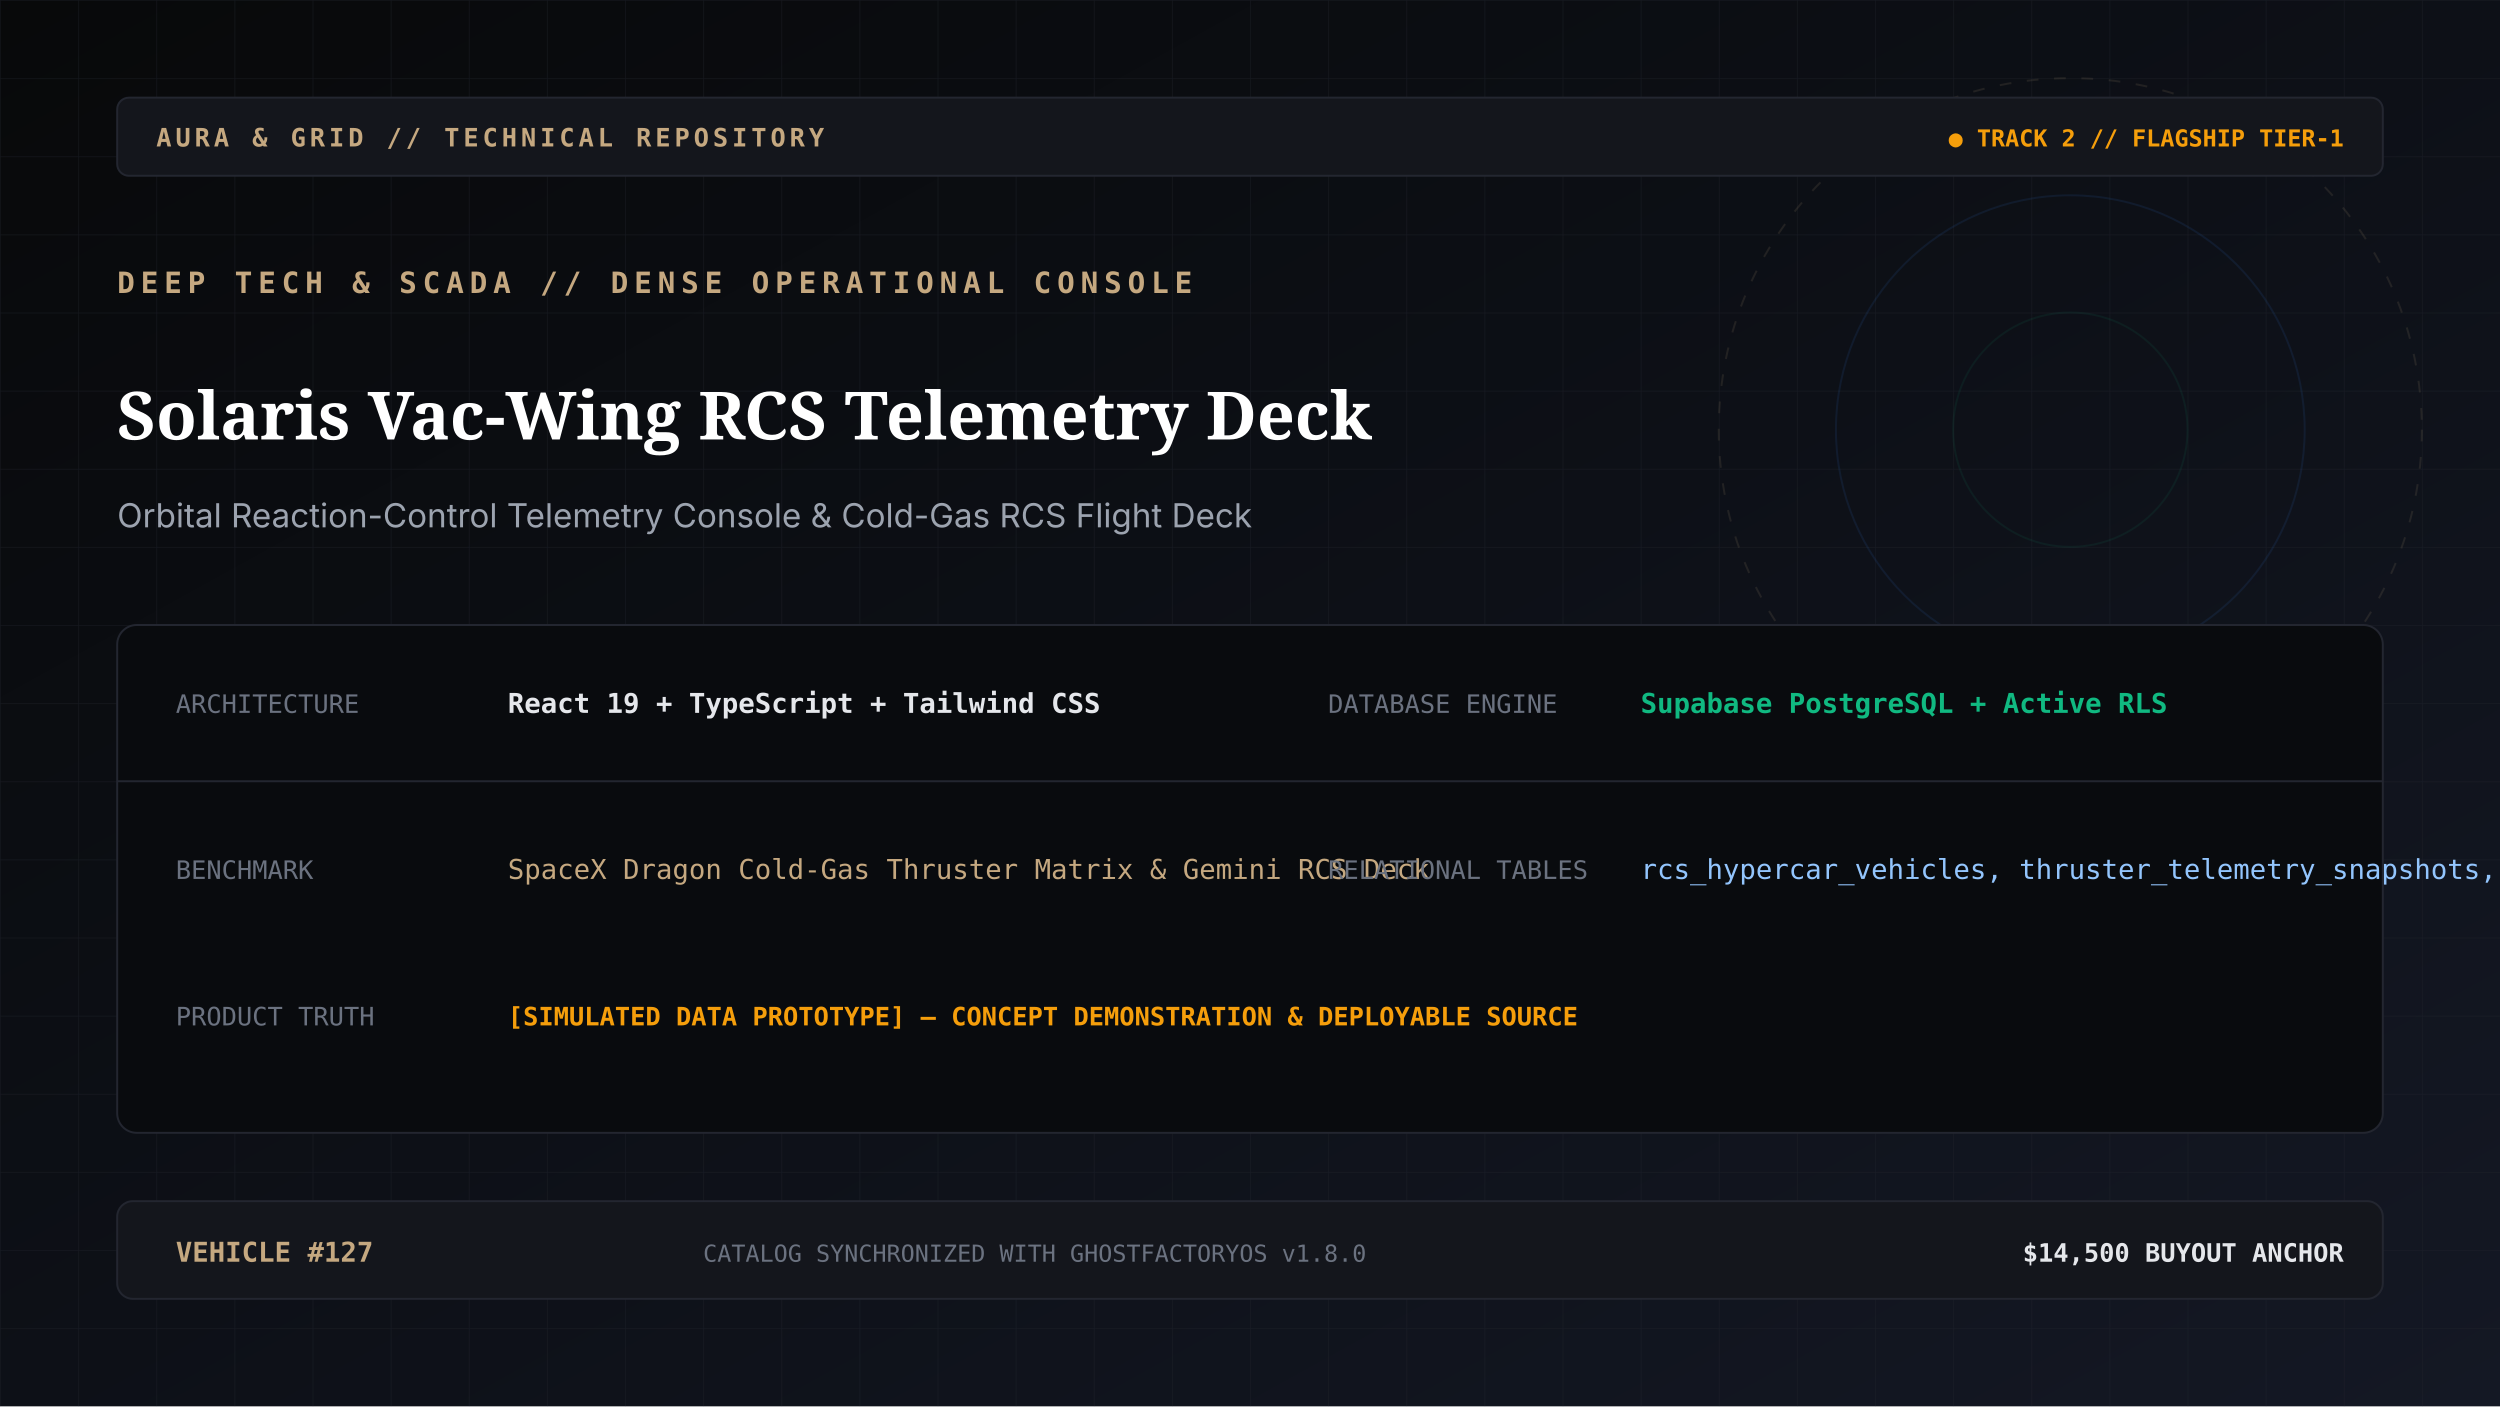
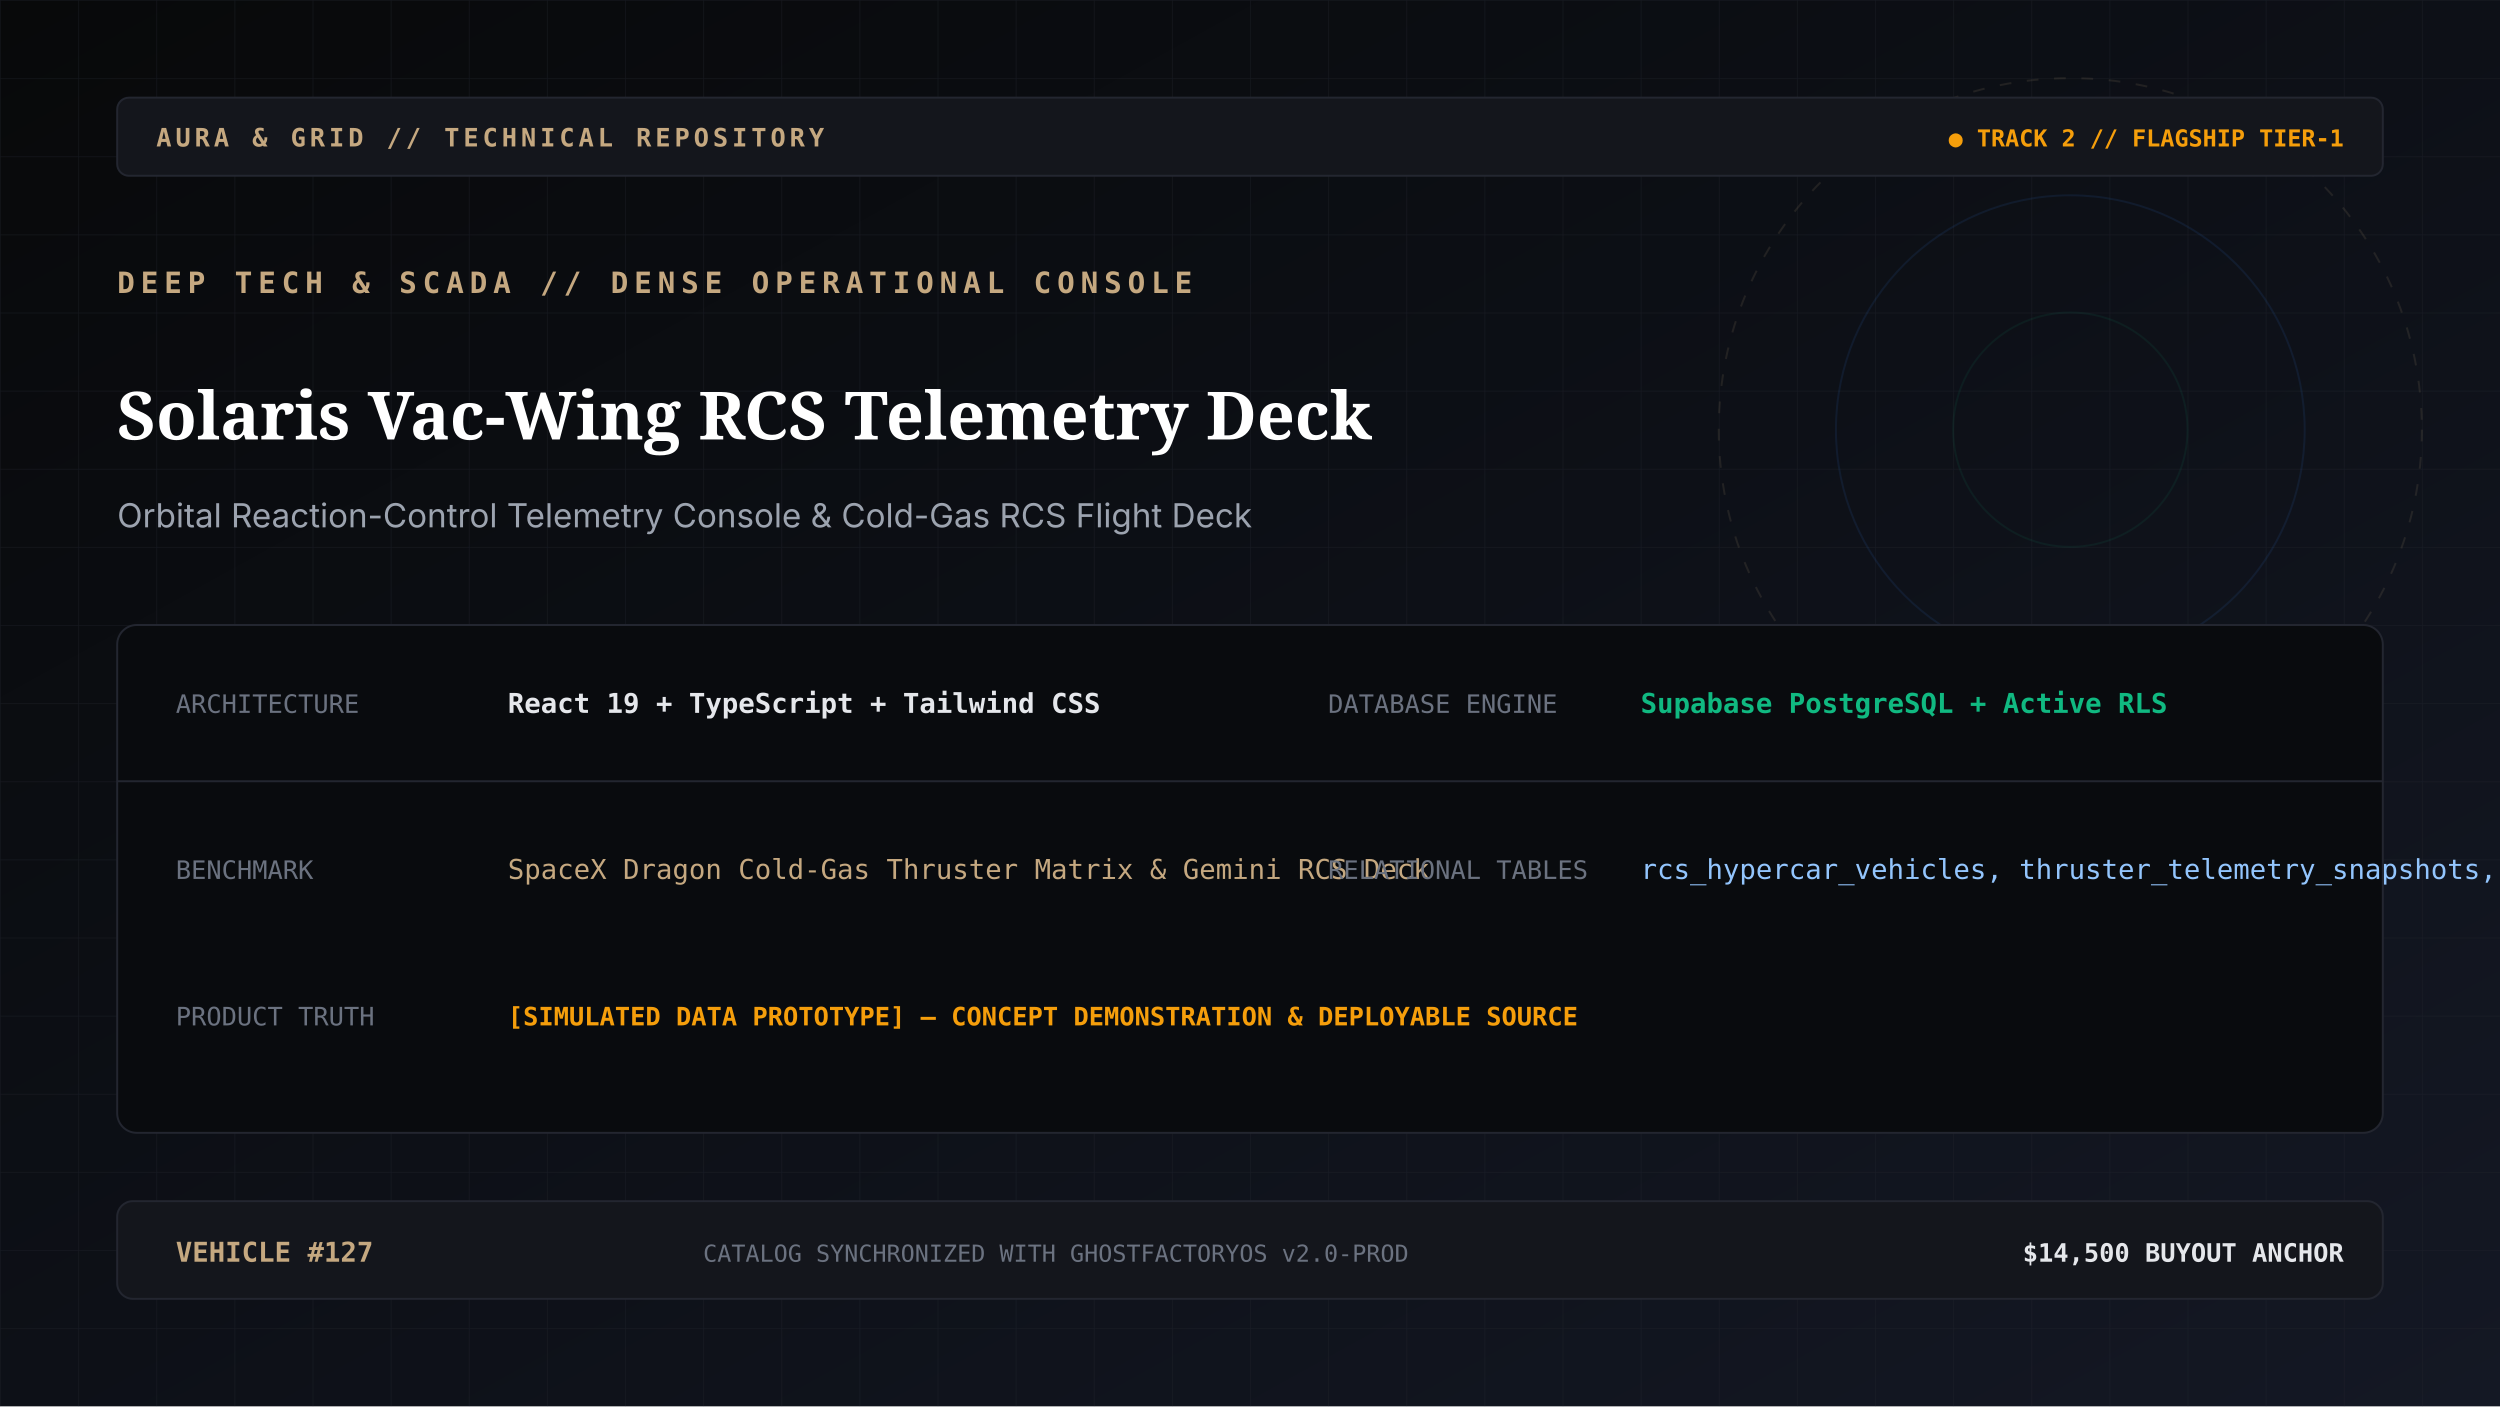
<svg xmlns="http://www.w3.org/2000/svg" width="1280" height="720" viewBox="0 0 1280 720">
  <defs>
    <linearGradient id="bg-127" x1="0%" y1="0%" x2="100%" y2="100%">
      <stop offset="0%" stop-color="#08090A" />
      <stop offset="50%" stop-color="#0D1017" />
      <stop offset="100%" stop-color="#141824" />
    </linearGradient>
    <pattern id="grid-127" width="40" height="40" patternUnits="userSpaceOnUse">
      <path d="M 40 0 L 0 0 0 40" fill="none" stroke="#232630" stroke-width="0.75" stroke-opacity="0.45" />
    </pattern>
  </defs>
  <rect width="1280" height="720" fill="url(#bg-127)" />
  <rect width="1280" height="720" fill="url(#grid-127)" />
  <circle cx="1060" cy="220" r="180" fill="none" stroke="#C5A880" stroke-width="1" stroke-opacity="0.12" stroke-dasharray="6 8" />
  <circle cx="1060" cy="220" r="120" fill="none" stroke="#3B82F6" stroke-width="1" stroke-opacity="0.1" />
  <circle cx="1060" cy="220" r="60" fill="none" stroke="#10B981" stroke-width="1" stroke-opacity="0.08" />
  <rect x="60" y="50" width="1160" height="40" fill="#14161C" rx="6" stroke="#232630" stroke-width="1" />
  <text x="80" y="75" fill="#C5A880" font-family="'JetBrains Mono', monospace" font-size="13" font-weight="600" letter-spacing="2">AURA &amp; GRID // TECHNICAL REPOSITORY</text>
  <text x="1200" y="75" text-anchor="end" fill="#F59E0B" font-family="'JetBrains Mono', monospace" font-size="12" font-weight="bold">● TRACK 2 // FLAGSHIP TIER-1</text>
  <text x="60" y="150" fill="#C5A880" font-family="'JetBrains Mono', monospace" font-size="15" font-weight="bold" letter-spacing="3">DEEP TECH &amp; SCADA // DENSE OPERATIONAL CONSOLE</text>
  <text x="60" y="225" fill="#FFFFFF" font-family="'Playfair Display', Georgia, serif" font-size="34" font-weight="bold">Solaris Vac-Wing RCS Telemetry Deck</text>
  <text x="60" y="270" fill="#9CA3AF" font-family="'Inter', sans-serif" font-size="17">Orbital Reaction-Control Telemetry Console &amp; Cold-Gas RCS Flight Deck</text>
  <rect x="60" y="320" width="1160" height="260" fill="#090B0E" rx="10" stroke="#232630" stroke-width="1" />
  <line x1="60" y1="400" x2="1220" y2="400" stroke="#232630" stroke-width="1" />
  <text x="90" y="365" fill="#6B7280" font-family="'JetBrains Mono', monospace" font-size="13">ARCHITECTURE</text>
  <text x="260" y="365" fill="#E5E7EB" font-family="'JetBrains Mono', monospace" font-size="14" font-weight="bold">React 19 + TypeScript + Tailwind CSS</text>
  <text x="680" y="365" fill="#6B7280" font-family="'JetBrains Mono', monospace" font-size="13">DATABASE ENGINE</text>
  <text x="840" y="365" fill="#10B981" font-family="'JetBrains Mono', monospace" font-size="14" font-weight="bold">Supabase PostgreSQL + Active RLS</text>
  <text x="90" y="450" fill="#6B7280" font-family="'JetBrains Mono', monospace" font-size="13">BENCHMARK</text>
  <text x="260" y="450" fill="#C5A880" font-family="'JetBrains Mono', monospace" font-size="14">SpaceX Dragon Cold-Gas Thruster Matrix &amp; Gemini RCS Deck</text>
  <text x="680" y="450" fill="#6B7280" font-family="'JetBrains Mono', monospace" font-size="13">RELATIONAL TABLES</text>
  <text x="840" y="450" fill="#93C5FD" font-family="'JetBrains Mono', monospace" font-size="14">rcs_hypercar_vehicles, thruster_telemetry_snapshots, nitrogen_gas_logs, sector_dynamics_records</text>
  <text x="90" y="525" fill="#6B7280" font-family="'JetBrains Mono', monospace" font-size="13">PRODUCT TRUTH</text>
  <text x="260" y="525" fill="#F59E0B" font-family="'JetBrains Mono', monospace" font-size="13" font-weight="600">[SIMULATED DATA PROTOTYPE] — CONCEPT DEMONSTRATION &amp; DEPLOYABLE SOURCE</text>
  <rect x="60" y="615" width="1160" height="50" fill="#14161C" rx="8" stroke="#232630" stroke-width="1" />
  <text x="90" y="646" fill="#C5A880" font-family="'JetBrains Mono', monospace" font-size="14" font-weight="bold">VEHICLE #127</text>
-   <text x="360" y="646" fill="#6B7280" font-family="'JetBrains Mono', monospace" font-size="12">CATALOG SYNCHRONIZED WITH GHOSTFACTORYOS v1.8.0</text>
+   <text x="360" y="646" fill="#6B7280" font-family="'JetBrains Mono', monospace" font-size="12">CATALOG SYNCHRONIZED WITH GHOSTFACTORYOS v2.0-PROD</text>
  <text x="1200" y="646" text-anchor="end" fill="#E5E7EB" font-family="'JetBrains Mono', monospace" font-size="13" font-weight="bold">$14,500 BUYOUT ANCHOR</text>
</svg>
